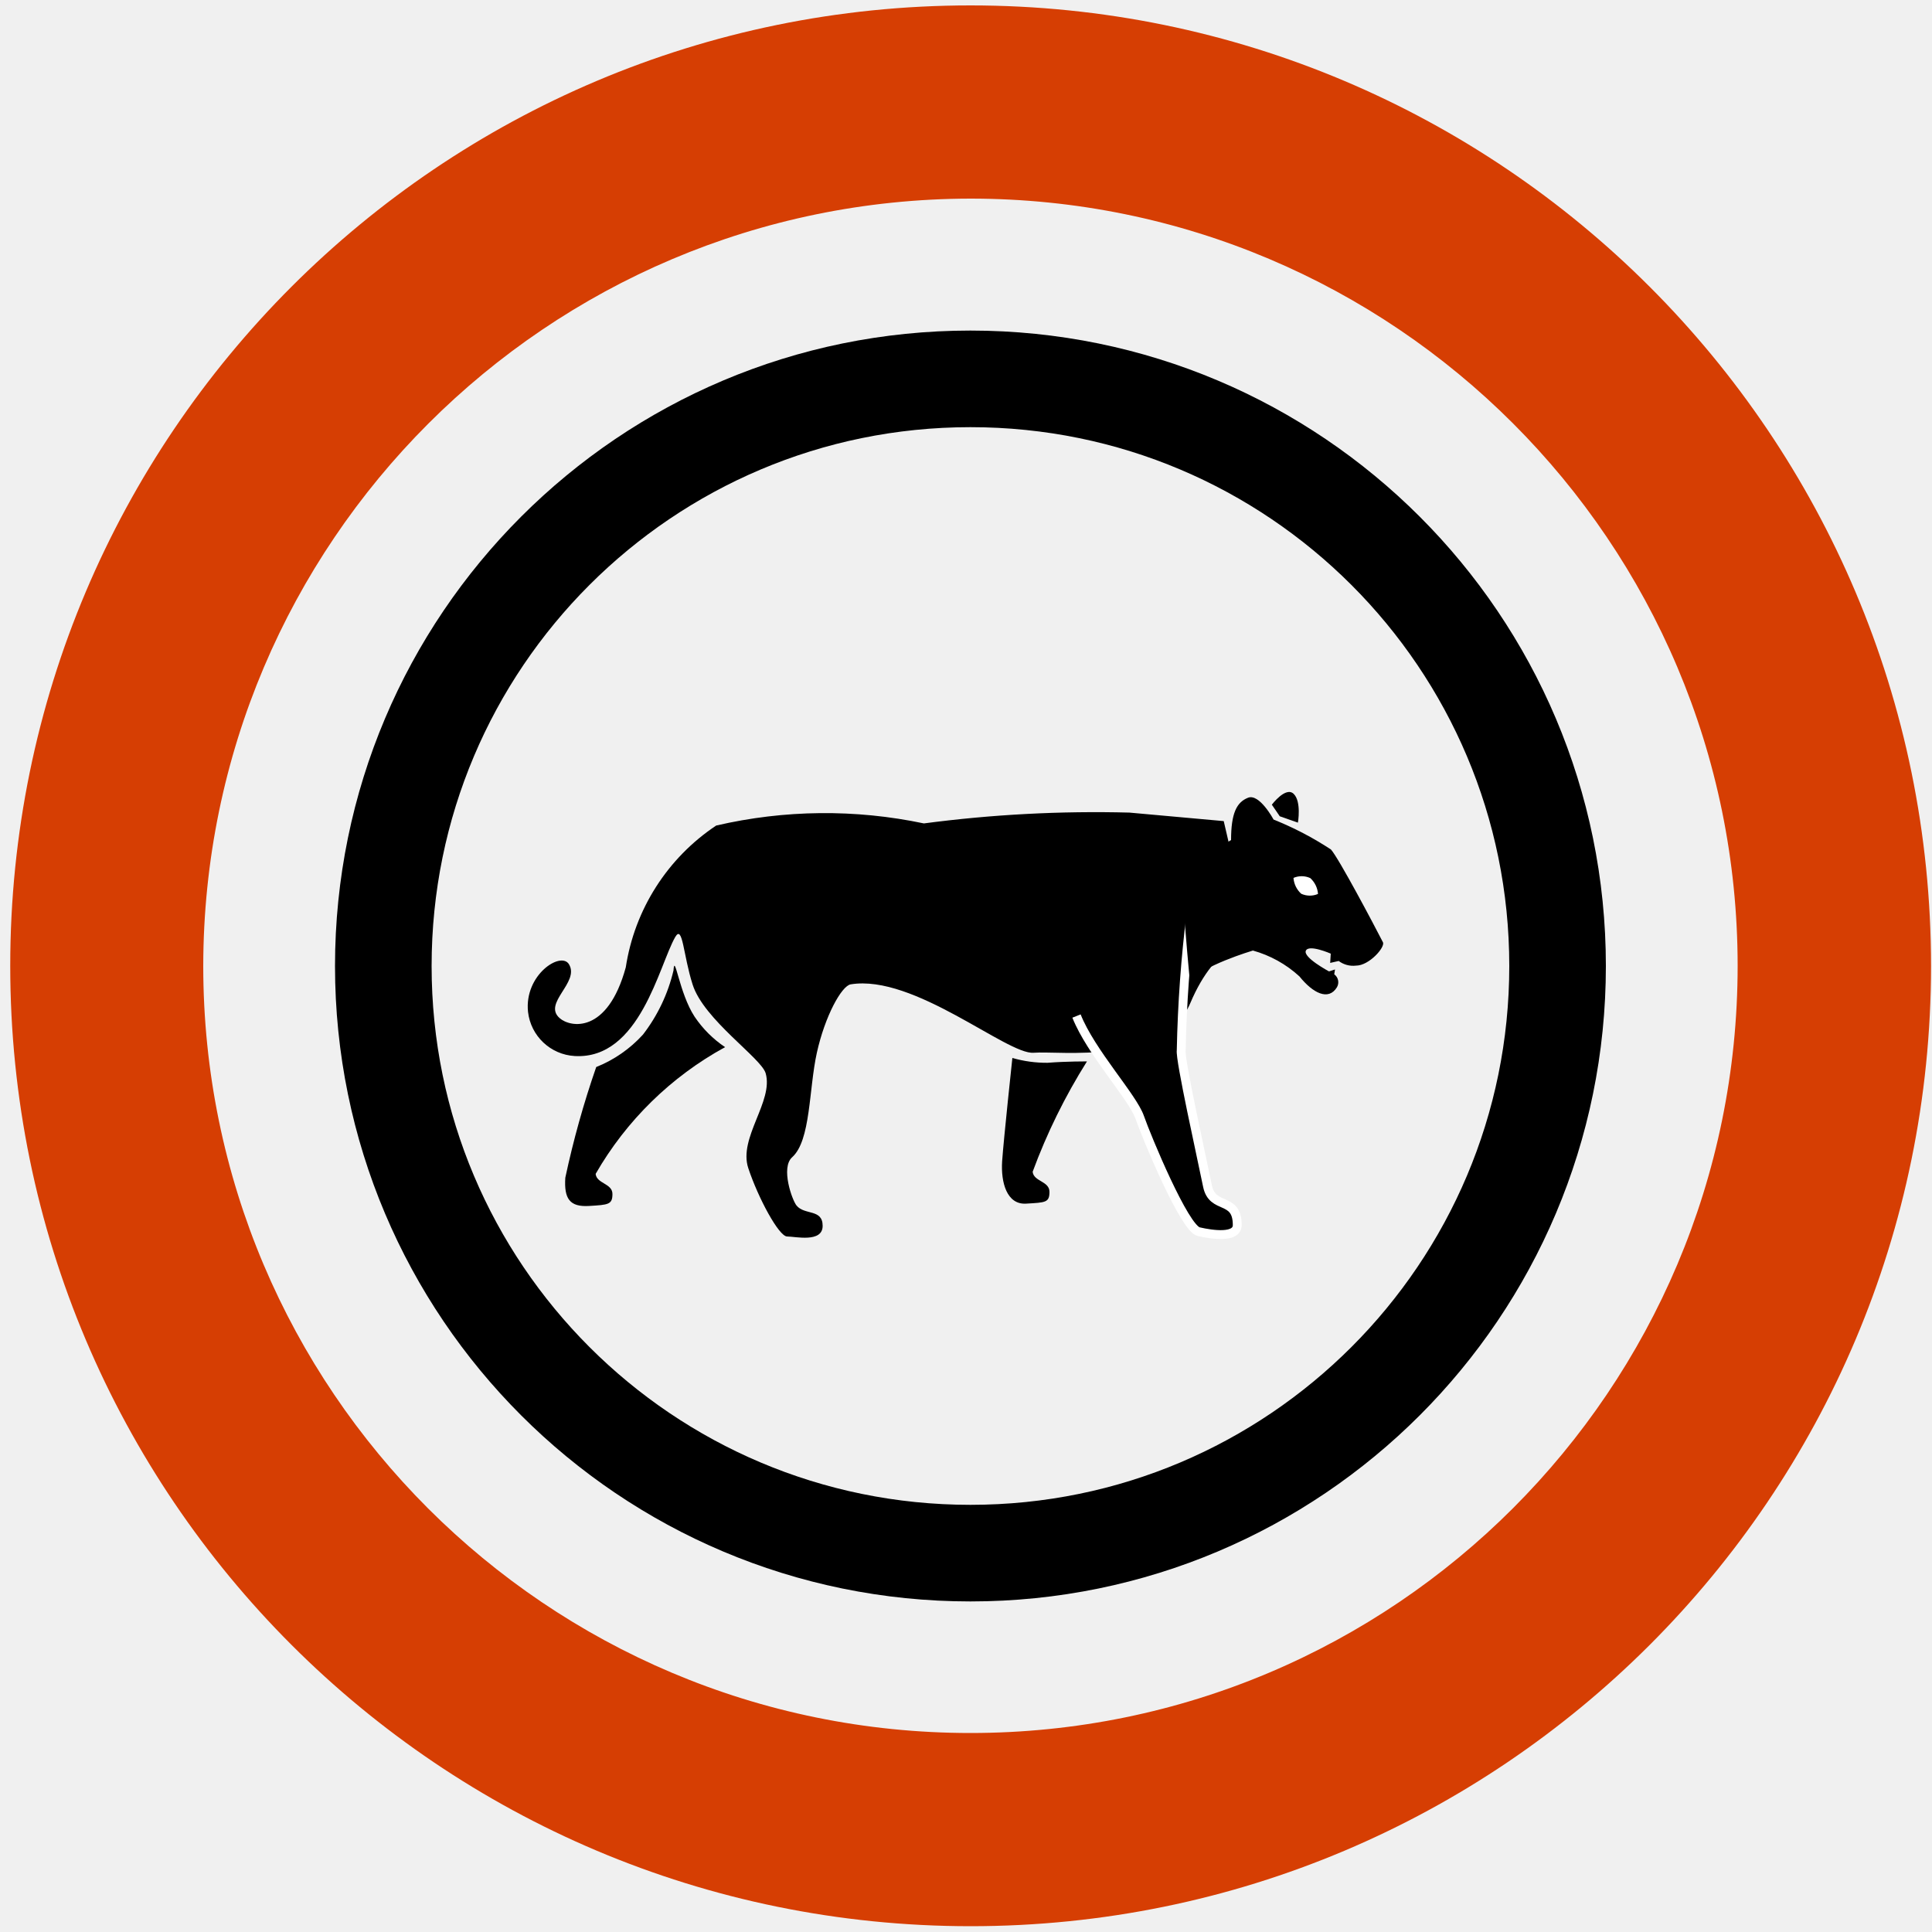
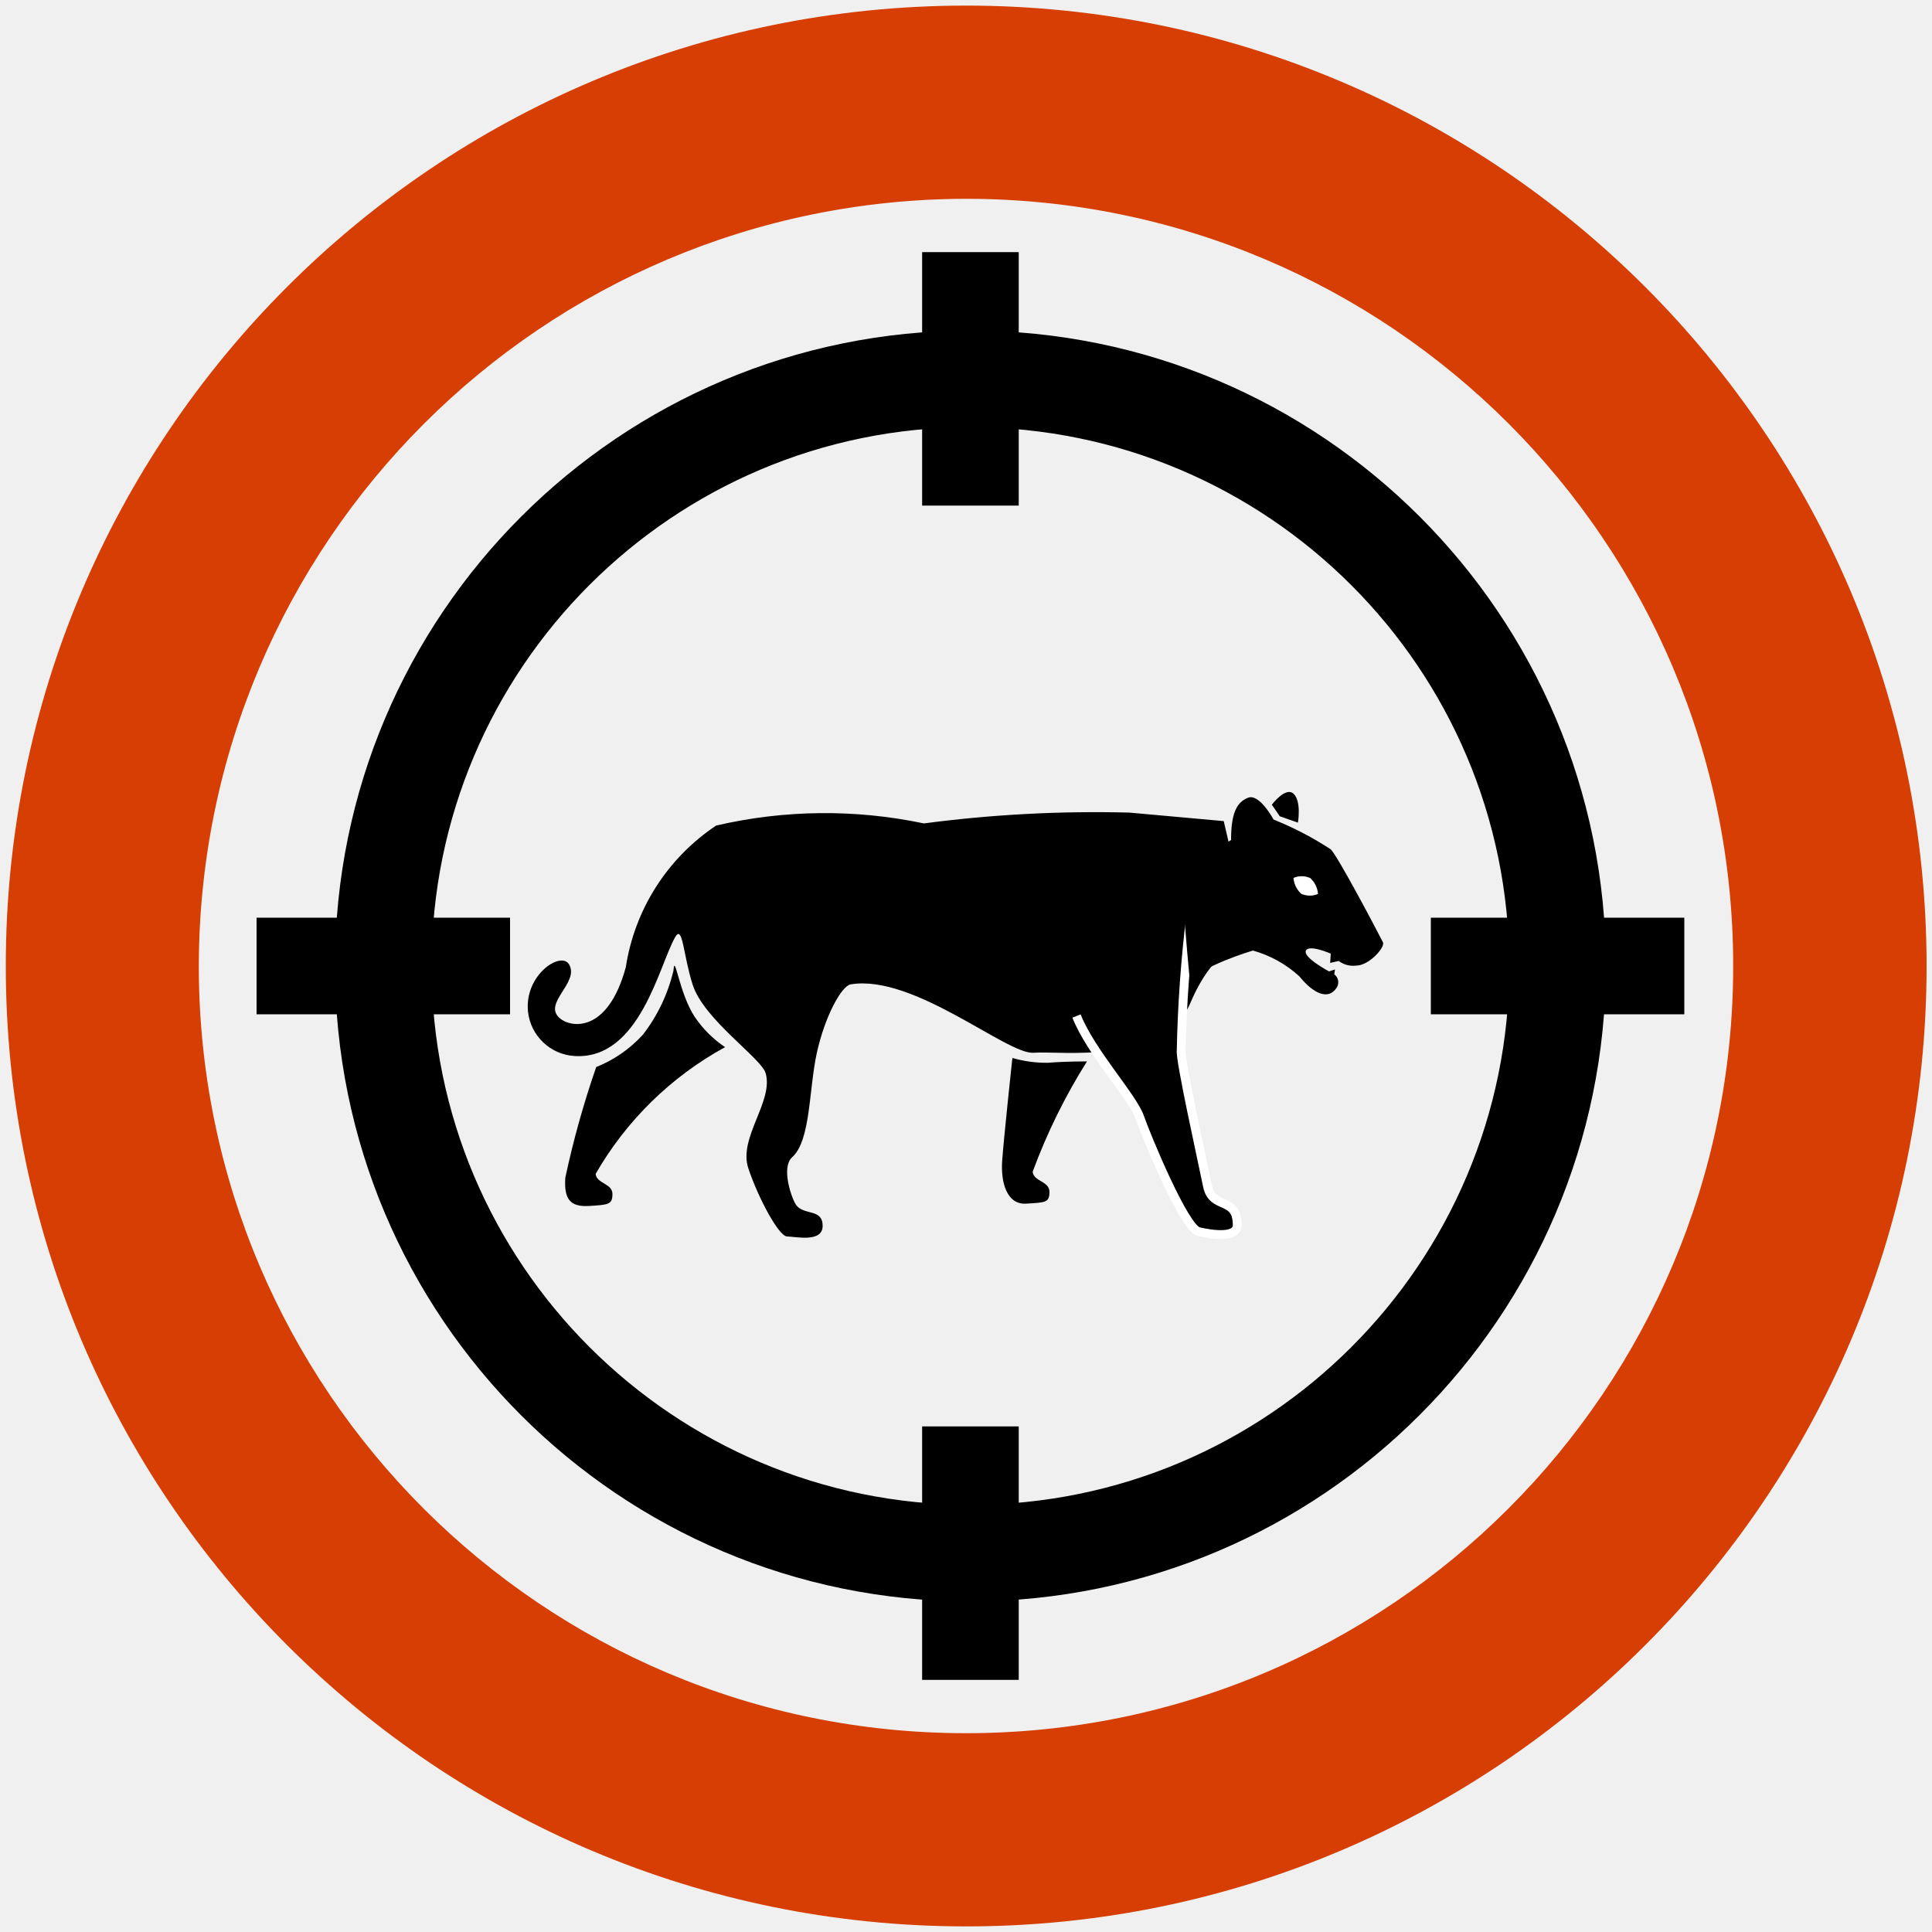
<svg xmlns="http://www.w3.org/2000/svg" width="10" height="10" viewBox="0 0 10 10">
-   <defs>
-     <clipPath id="clip-path">
-       <rect x="0.023" width="10" height="10" fill="none" />
-     </clipPath>
-   </defs>
  <g id="icons">
-     <circle cx="5.023" cy="5" r="3.039" fill="none" stroke="#000" stroke-miterlimit="10" stroke-width="0.5" />
-     <path d="M5.023,1.961v0Z" fill="#fff" stroke="#000" stroke-miterlimit="10" stroke-width="0.5" />
-     <path d="M5.023,8.039v0Z" fill="#fff" stroke="#000" stroke-miterlimit="10" stroke-width="0.5" />
-     <path d="M1.984,5h0Z" fill="#fff" stroke="#000" stroke-miterlimit="10" stroke-width="0.5" />
-     <path d="M8.062,5h0Z" fill="#fff" stroke="#000" stroke-miterlimit="10" stroke-width="0.5" />
+     <path d="M5.023,8.289A3.289,3.289,0,1,1,8.312,5,3.293,3.293,0,0,1,5.023,8.289Zm0-6.078A2.789,2.789,0,1,0,7.812,5,2.792,2.792,0,0,0,5.023,2.211Z" />
+     <rect x="4.773" y="1.305" width="0.5" height="1.312" />
+     <rect x="4.773" y="7.383" width="0.5" height="1.312" />
+     <path d="M1.984,5h0Z" fill="#fff" />
+     <rect x="1.328" y="4.75" width="1.312" height="0.5" />
+     <path d="M8.062,5h0Z" fill="#fff" />
+     <rect x="7.406" y="4.75" width="1.312" height="0.5" />
    <path d="M5.846,4.206a6.775,6.775,0,0,0-1.064.056,2.487,2.487,0,0,0-1.075.011,1.077,1.077,0,0,0-.468.734c-.095.347-.288.311-.342.263-.09-.078.105-.185.048-.279-.042-.069-.232.055-.212.246a.258.258,0,0,0,.242.229c.337.019.436-.47.52-.616.039-.067.041.093.09.246.058.182.355.38.378.459.042.145-.142.334-.09.491s.159.354.201.354.184.034.184-.055-.093-.054-.135-.105c-.023-.028-.083-.196-.023-.25.097-.087.086-.351.128-.541s.128-.346.175-.354c.328-.054.81.365.947.354s.674.067.811-.257.317-.322.317-.322L6.334,4.25Z" />
    <path d="M5.572,5.259c.074.187.29.418.327.524s.232.575.305.592.2.034.2-.034c0-.151-.128-.076-.154-.202-.03-.148-.144-.658-.136-.703a6.882,6.882,0,0,1,.052-.718" stroke="#fff" stroke-miterlimit="10" stroke-width="0.046" />
    <path d="M5.626,5.494s-.103-.001-.204.007A.639.639,0,0,1,5.24,5.476s-.045.419-.053.535c-.007.109.024.225.124.219s.121-.005.121-.061-.082-.053-.087-.104A3.056,3.056,0,0,1,5.626,5.494Z" />
    <path d="M3.753,5.42a.577.577,0,0,1-.158-.158c-.08-.122-.103-.335-.109-.239a.87.87,0,0,1-.158.332.656.656,0,0,1-.242.168,4.799,4.799,0,0,0-.16.573c-.007.109.023.152.123.146S3.17,6.235,3.17,6.18s-.082-.053-.087-.104A1.73,1.73,0,0,1,3.753,5.42Z" />
    <path d="M6.372,4.348c0-.139.029-.196.088-.219s.132.113.132.113a1.677,1.677,0,0,1,.297.155c.041.046.224.392.269.48.013.025-.071.121-.139.121a.125.125,0,0,1-.09-.024l-.044.01.003-.048s-.114-.05-.129-.015.12.107.12.107l.031-.01-.004.025a.051.051,0,0,1,.014.067c-.044.072-.125.03-.194-.056a.59.59,0,0,0-.241-.134s-.273.081-.326.163c-.042-.446-.042-.579-.042-.579Z" />
    <path d="M6.718,4.258l-.094-.033-.041-.06s.072-.096.113-.056S6.718,4.258,6.718,4.258Z" />
    <path d="M6.695,4.544a.123.123,0,0,0,.04.082.107.107,0,0,0,.087.001.123.123,0,0,0-.04-.082A.107.107,0,0,0,6.695,4.544Z" fill="#fff" />
  </g>
  <g id="icon-border">
-     <g clip-path="url(#clip-path)">
-       <g clip-path="url(#clip-path)">
-         <path d="M5.023,1.028A3.971,3.971,0,1,1,1.052,5a3.977,3.977,0,0,1,3.971-3.972m0-1A4.971,4.971,0,1,0,9.995,5,4.972,4.972,0,0,0,5.023.028" fill="#d63e03" />
-       </g>
-     </g>
+     <path d="M5,1.029a3.971,3.971,0,1,1-3.971,3.972A3.977,3.977,0,0,1,5,1.029m0-1a4.971,4.971,0,1,0,4.972,4.972A4.972,4.972,0,0,0,5,.029" fill="#d63e03" />
  </g>
</svg>
